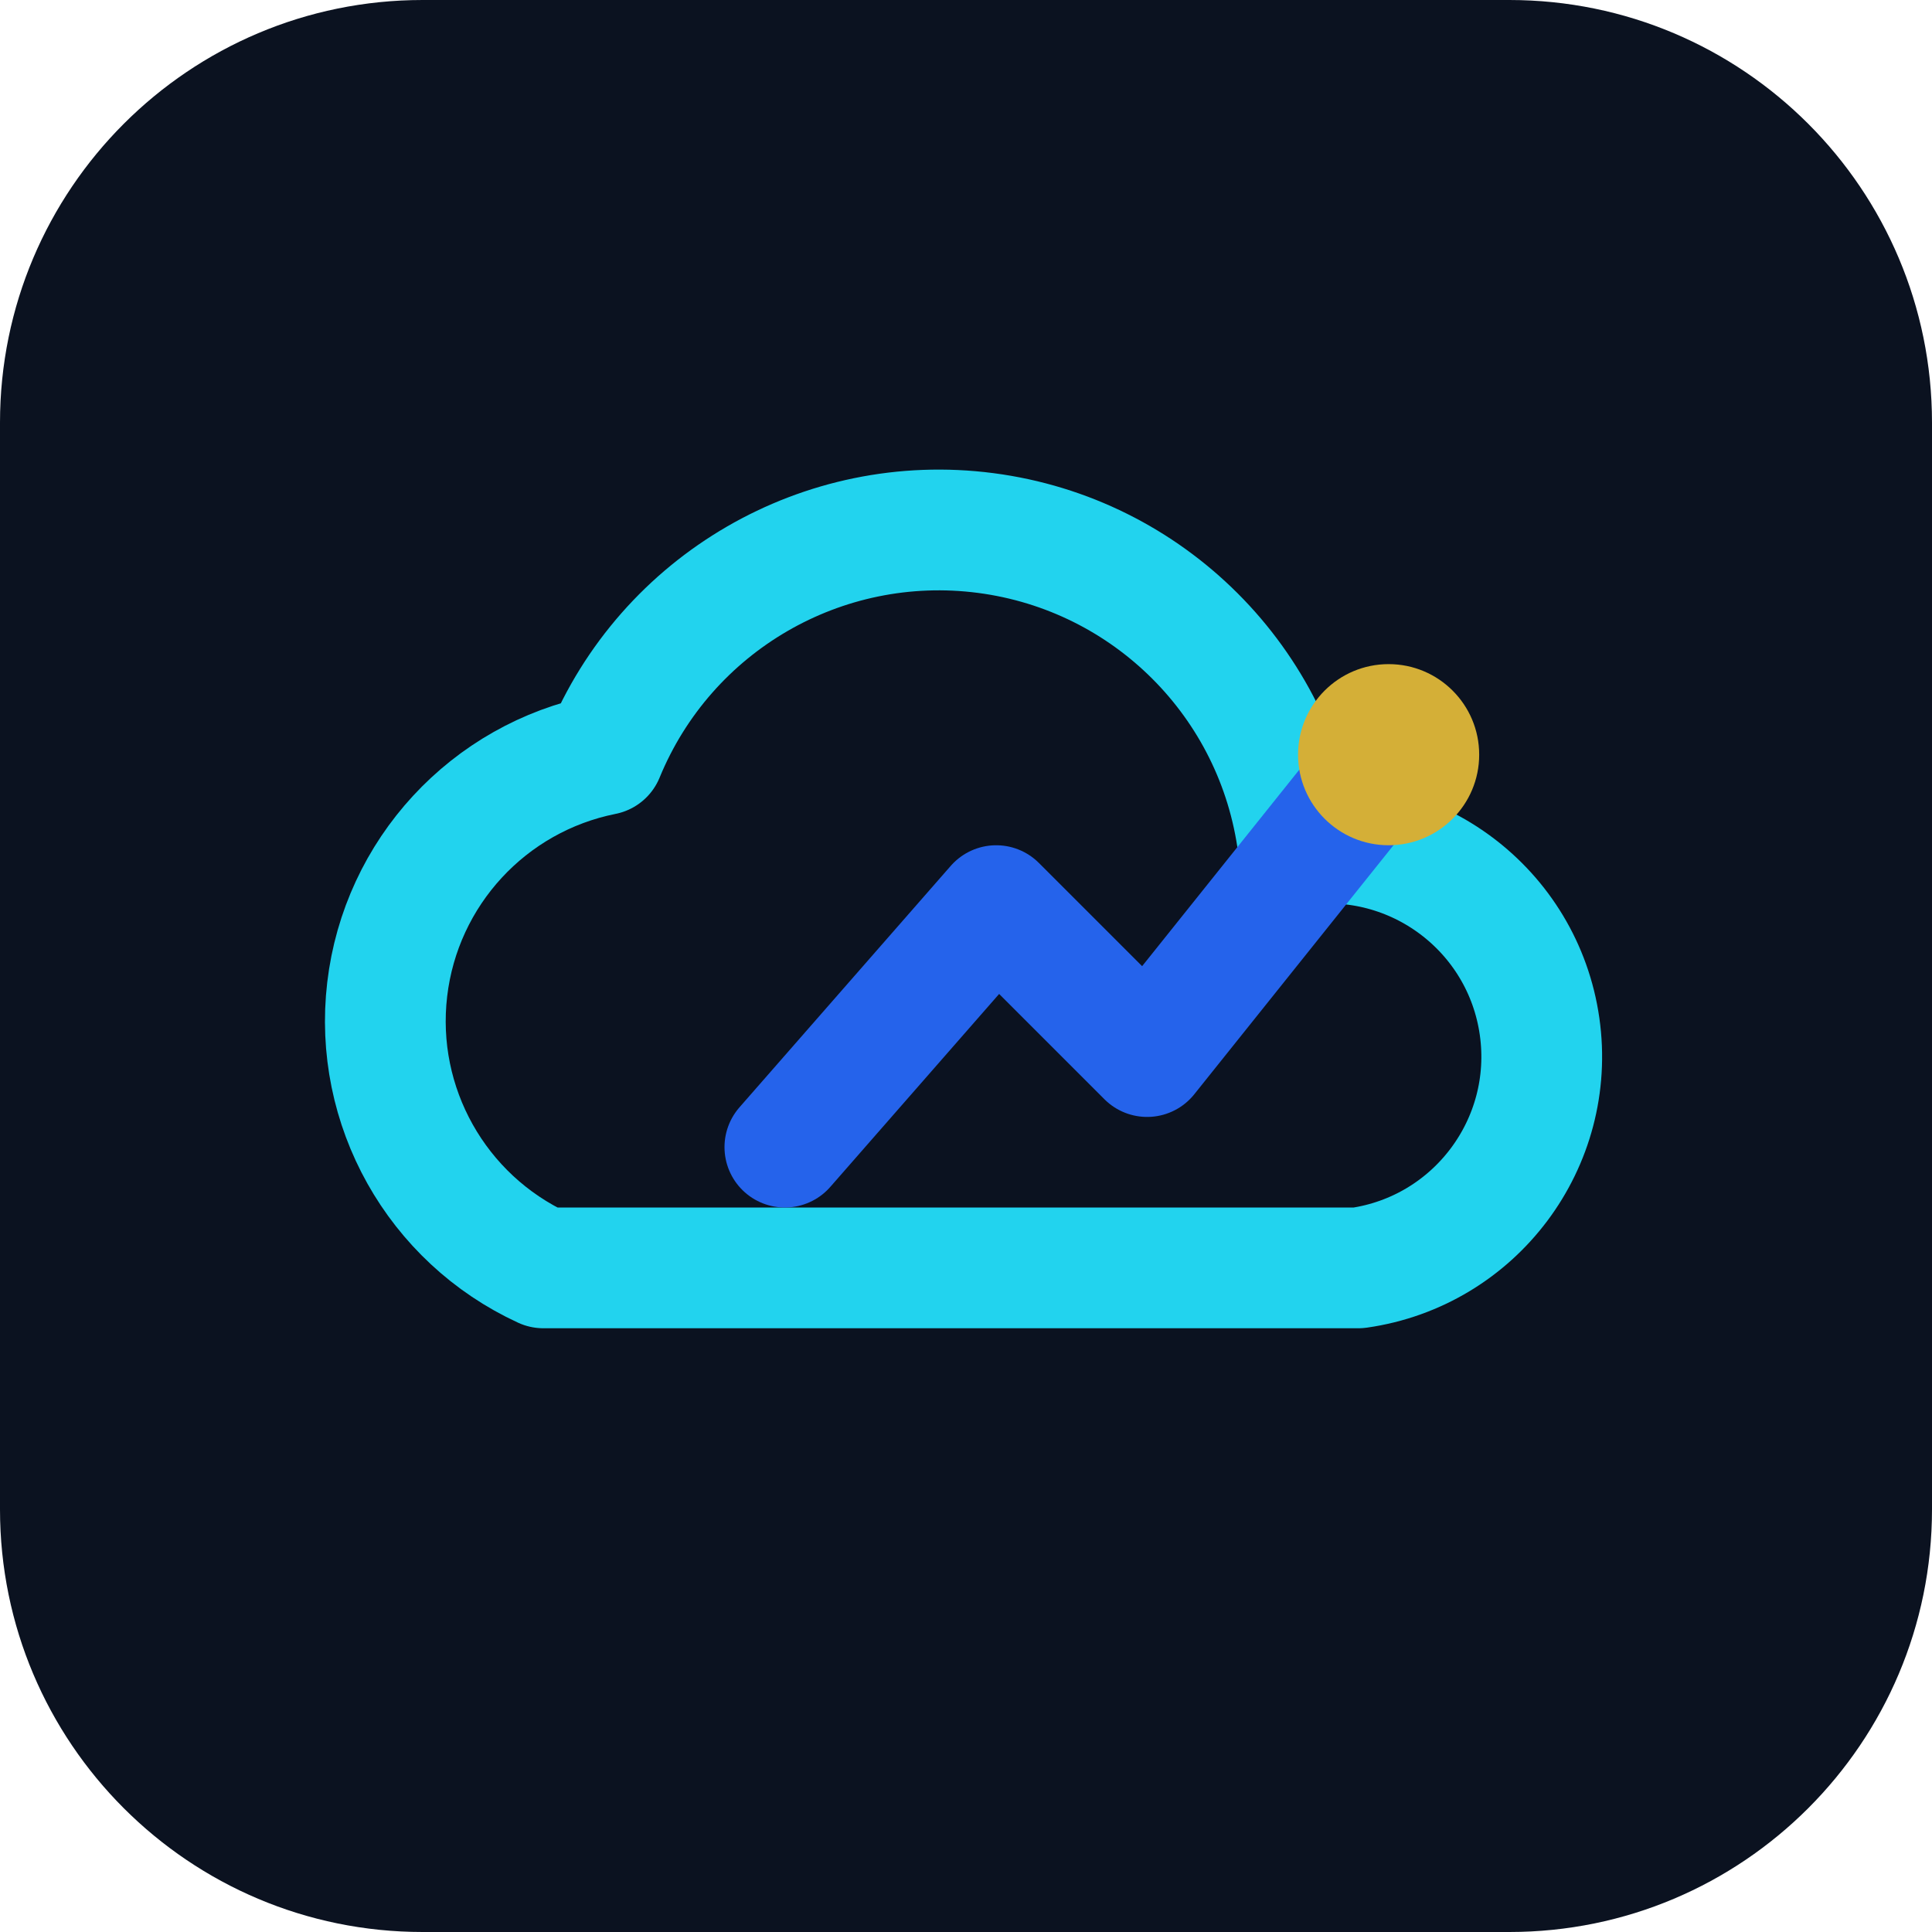
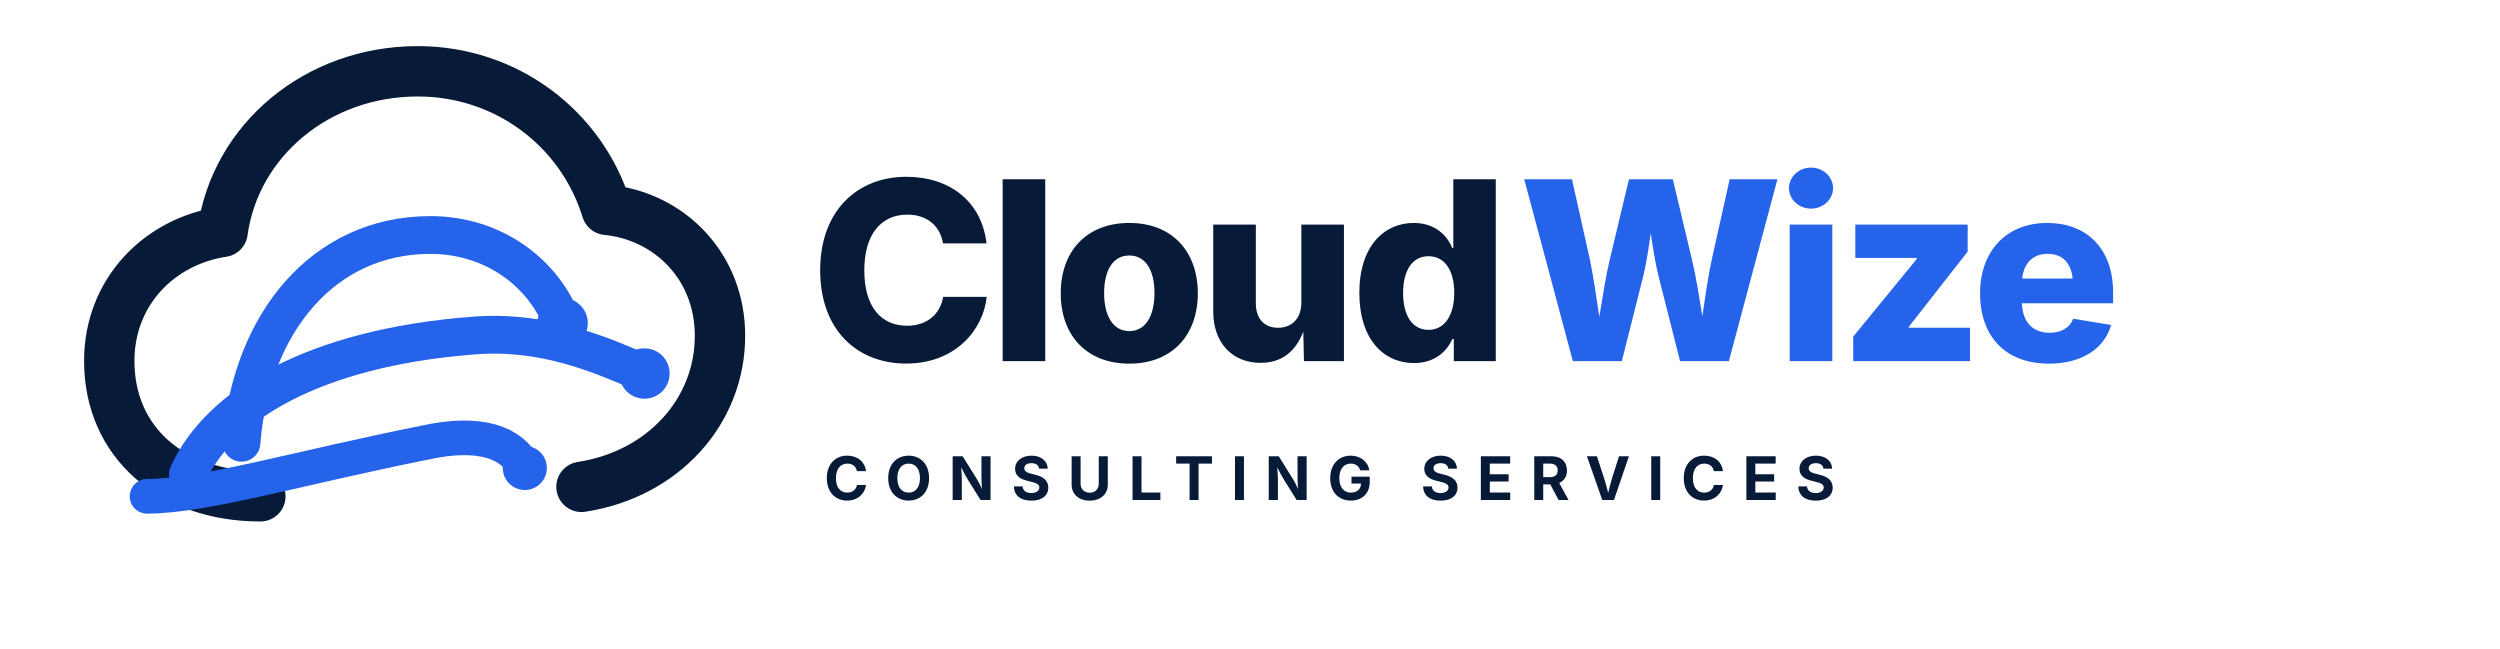
- <svg xmlns="http://www.w3.org/2000/svg" viewBox="0 0 64 64">
-   <rect width="64" height="64" rx="14" fill="#0B1220" />
-   <path d="M18 42a9 9 0 0 1 2-17 12 12 0 0 1 23 3 7 7 0 0 1 2 14z" fill="none" stroke="#22D3EE" stroke-width="4" stroke-linejoin="round" />
-   <path d="M26 38l7-8 5 5 8-10" fill="none" stroke="#2563EB" stroke-width="4" stroke-linecap="round" stroke-linejoin="round" />
-   <circle cx="46" cy="25" r="3" fill="#D4AF37" />
+ <svg xmlns="http://www.w3.org/2000/svg" viewBox="0 0 540 140" fill="none">
+   <g transform="translate(10, -5) scale(0.68)">
+     <path d="M 68 165 C 40 165 20 148 20 122 C 20 100 36 84 56 81 C 60 52 86 30 118 30 C 146 30 170 48 178 74 C 198 76 214 92 214 114 C 214 138 196 158 170 162" stroke="#071B38" stroke-width="16" stroke-linecap="round" stroke-linejoin="round" />
+     <path d="M 62 148 C 65 110 88 82 122 82 C 142 82 158 94 164 110" stroke="#2563EB" stroke-width="12" stroke-linecap="round" />
+     <circle cx="164" cy="110" r="8" fill="#2563EB" />
+     <path d="M 45 158 C 55 136 85 118 135 114 C 158 112 176 120 190 126" stroke="#2563EB" stroke-width="12" stroke-linecap="round" />
+     <circle cx="190" cy="126" r="8" fill="#2563EB" />
+     <path d="M 32 165 C 50 165 80 156 120 148 C 138 144 148 148 152 156" stroke="#2563EB" stroke-width="11" stroke-linecap="round" />
+     <circle cx="152" cy="156" r="7" fill="#2563EB" />
+   </g>
+   <text x="175" y="78" font-family="Manrope, Inter, system-ui, sans-serif" font-weight="800" font-size="54" fill="#071B38" letter-spacing="-0.03em">Cloud</text>
+   <text x="328" y="78" font-family="Manrope, Inter, system-ui, sans-serif" font-weight="800" font-size="54" fill="#2563EB" letter-spacing="-0.03em">Wize</text>
+   <text x="178" y="108" font-family="Inter, system-ui, sans-serif" font-weight="700" font-size="13" fill="#071B38" letter-spacing="0.28em">CONSULTING SERVICES</text>
</svg>
